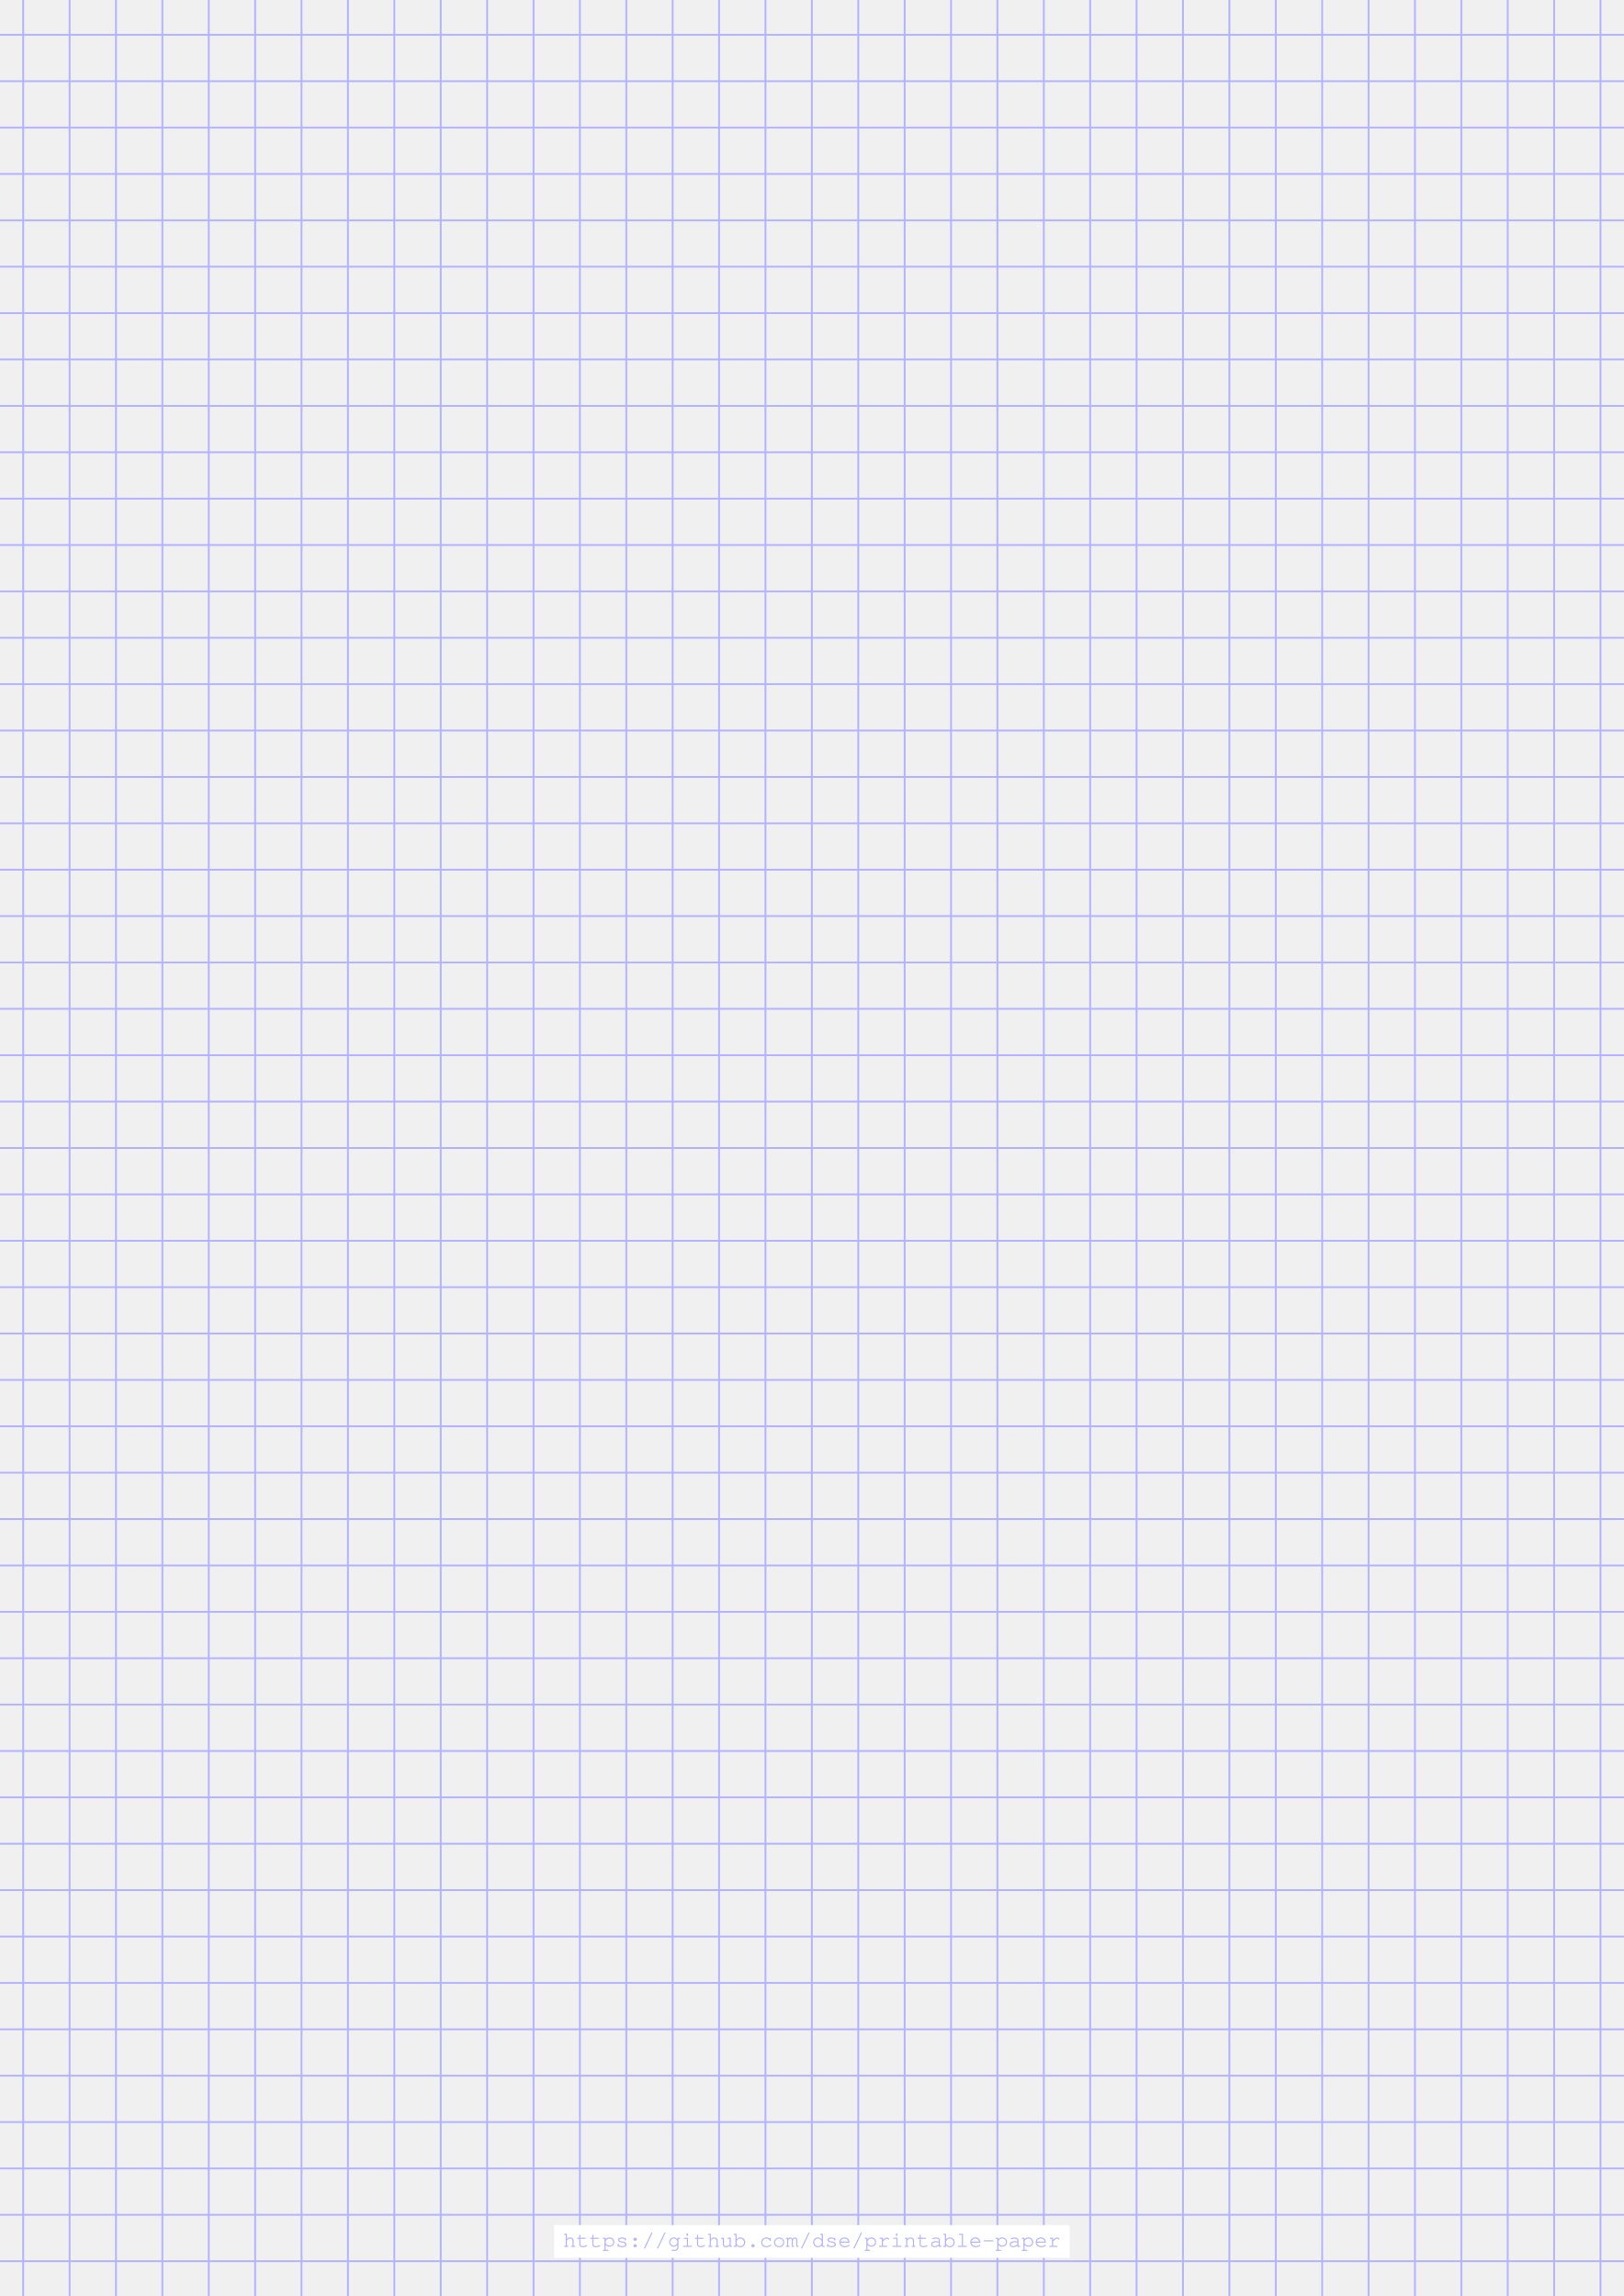
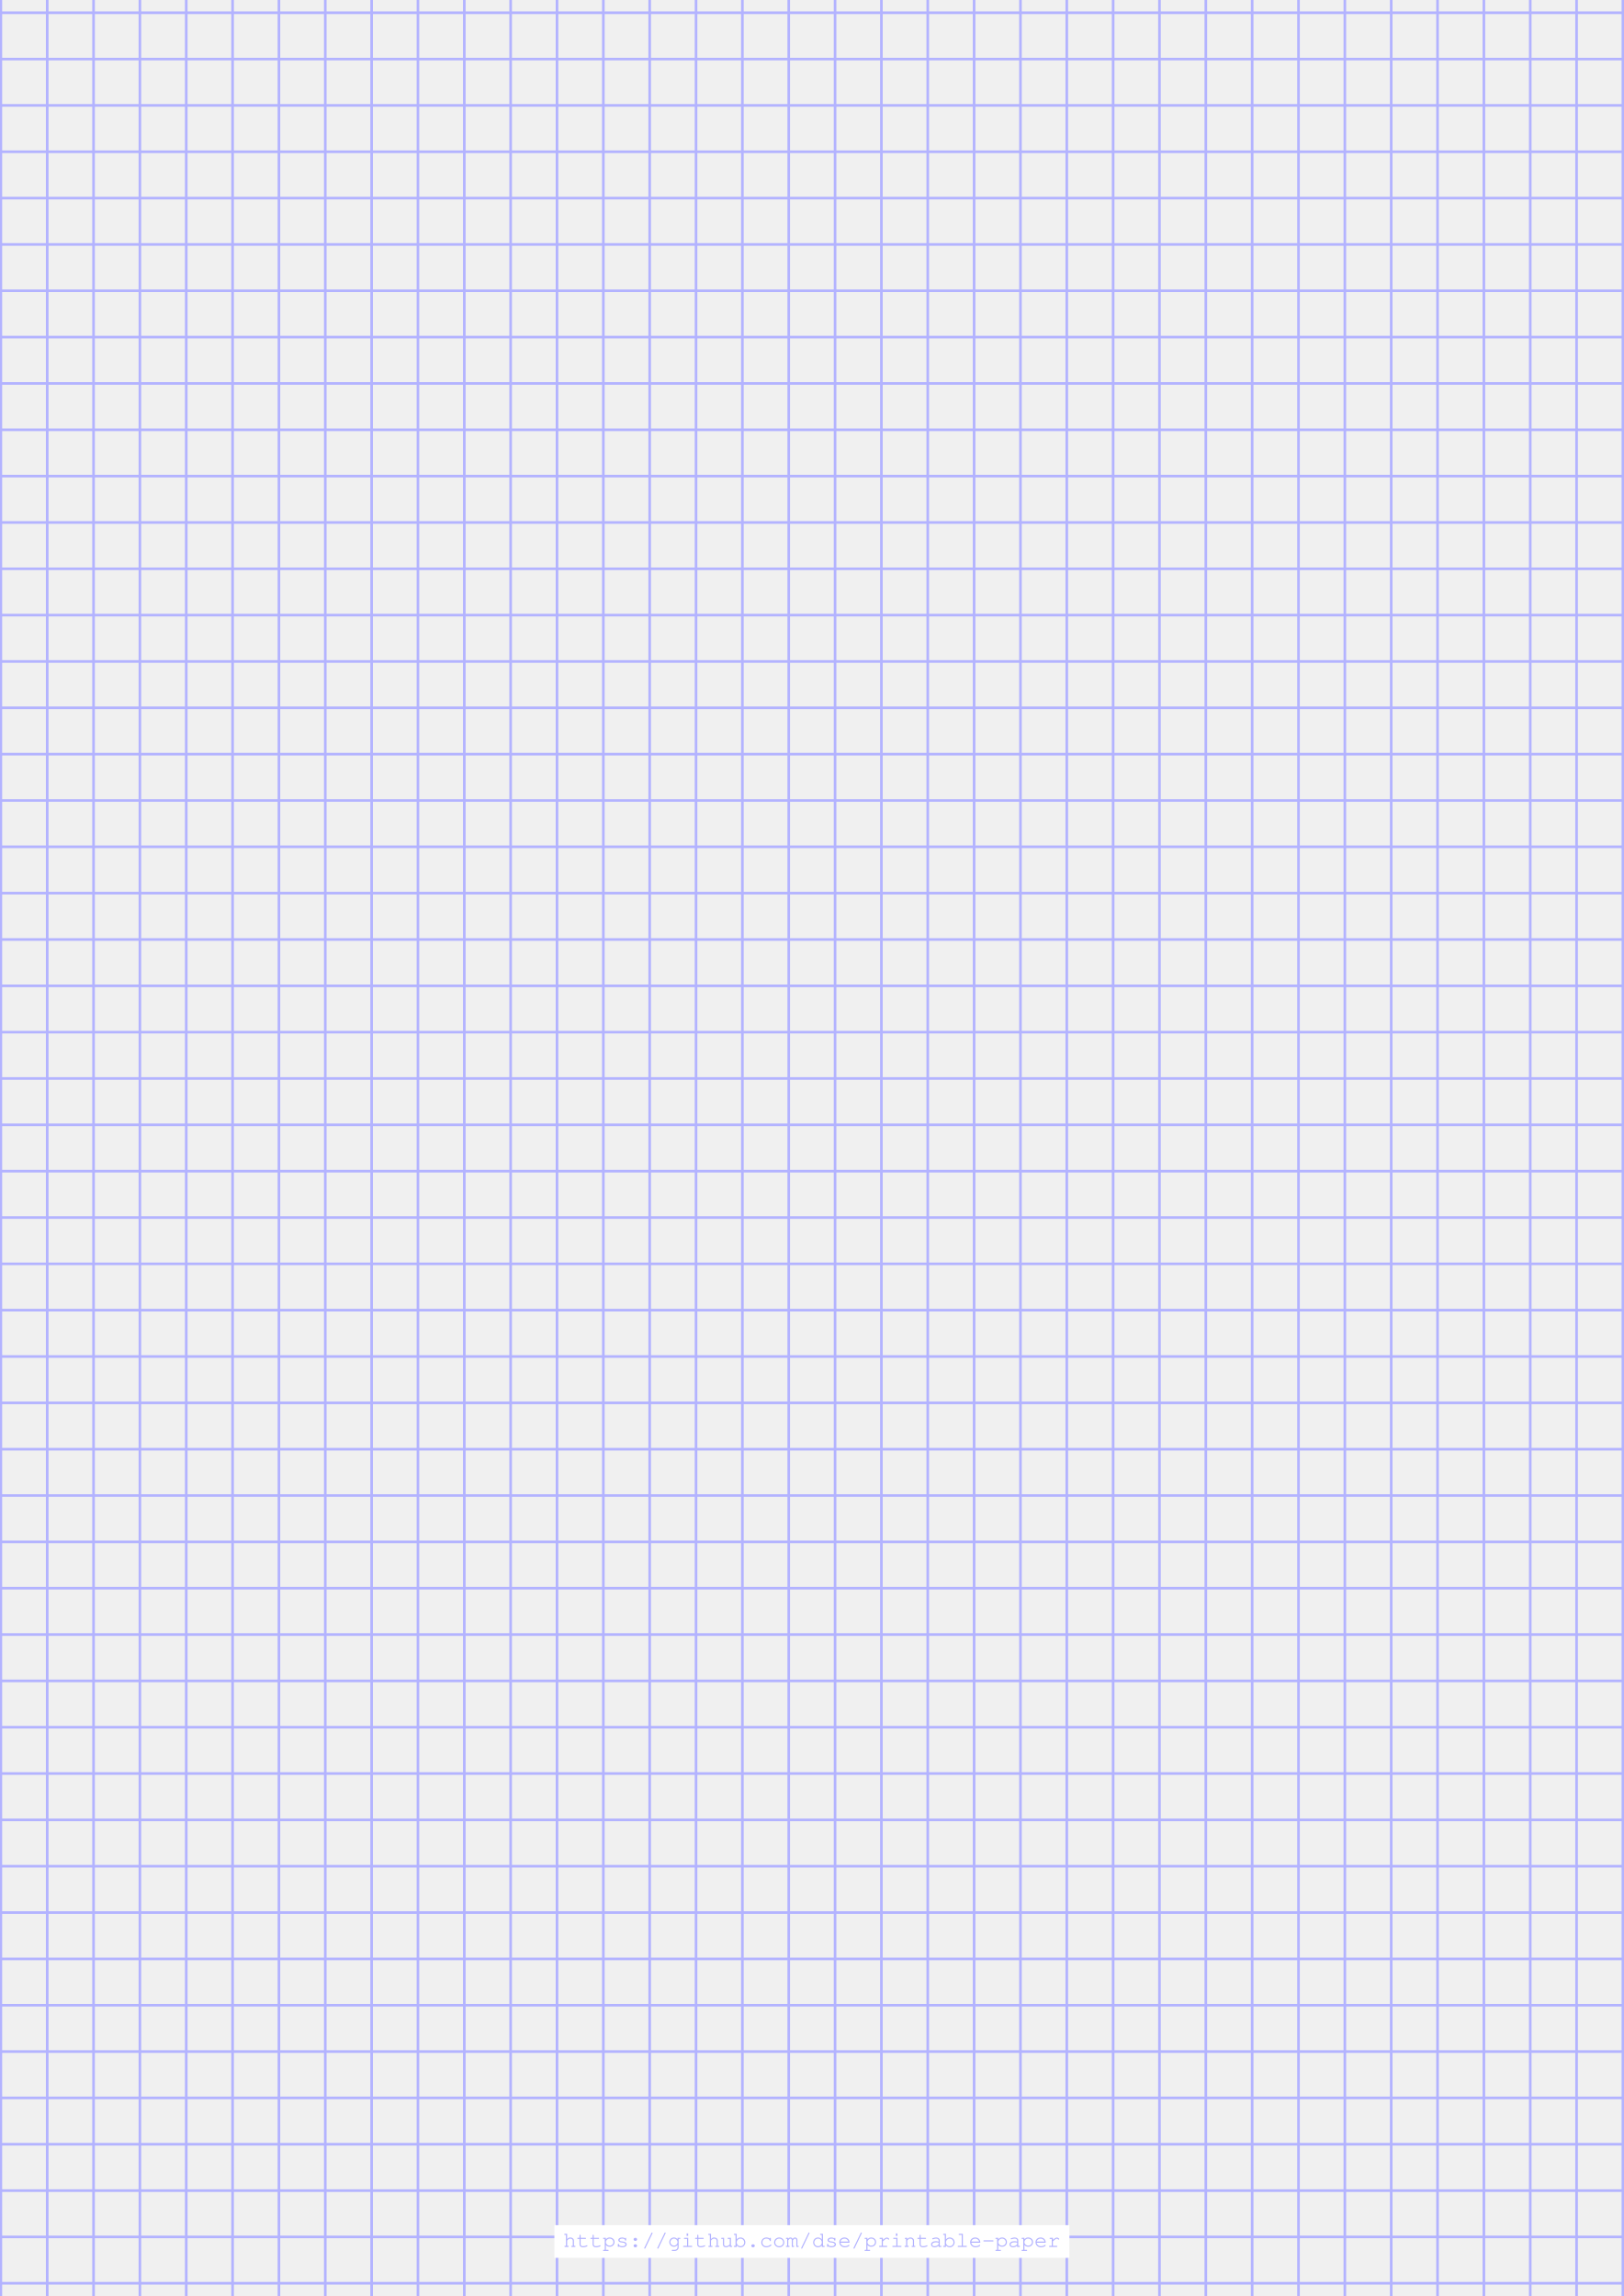
- <svg xmlns="http://www.w3.org/2000/svg" width="595.276pt" height="841.890pt" viewBox="0.000 0.000 595.276 841.890">
+ <svg xmlns="http://www.w3.org/2000/svg" width="595.911pt" height="842.745pt" viewBox="0.000 0.000 595.911 842.745">
  <style>
-         .line, .dot, .feint-line, .margin-line { stroke-linecap: round; }
+         .line, .dot, .major-line, .feint-line, .margin-line { stroke-linecap: round; }
        .stroke-linecap-butt { stroke-linecap: butt; }
        .rectangle { fill: #ffffff; }


-         .line        { stroke-width: 0.96px; opacity: 1; }
-         .feint-line  { stroke-width: 0.679px; opacity: 1; }
-         .dot         { stroke-width: 1.92px; opacity: 1; }
-         .margin-line { stroke-width: 0.96px; opacity: 1; }
+         .line        { stroke-width: 0.96px; opacity:  1; }
+         .major-line  { stroke-width: 1.358px; opacity: 1; }
+         .feint-line  { stroke-width: 0.679px; opacity:  1; }
+         .dot         { stroke-width: 1.92px; opacity:  1; }
+         .margin-line { stroke-width: 0.96px; opacity:  1; }
        .line        { stroke: #b3b3ff; }
+         .major-line  { stroke: #b3b3ff; }
        .feint-line  { stroke: #b3b3ff; }
        .dot         { stroke: #b3b3ff; }
        .margin-line { stroke: #ff9e9e; }
  </style>
  <defs />
  <g id="grid">
-     <line x1="0.000" x2="595.276" y1="12.756" y2="12.756" class="feint-line" />
-     <line x1="0.000" x2="595.276" y1="29.764" y2="29.764" class="feint-line" />
-     <line x1="0.000" x2="595.276" y1="46.772" y2="46.772" class="feint-line" />
-     <line x1="0.000" x2="595.276" y1="63.780" y2="63.780" class="feint-line" />
-     <line x1="0.000" x2="595.276" y1="80.788" y2="80.788" class="feint-line" />
-     <line x1="0.000" x2="595.276" y1="97.795" y2="97.795" class="feint-line" />
-     <line x1="0.000" x2="595.276" y1="114.803" y2="114.803" class="feint-line" />
-     <line x1="0.000" x2="595.276" y1="131.811" y2="131.811" class="feint-line" />
-     <line x1="0.000" x2="595.276" y1="148.819" y2="148.819" class="feint-line" />
-     <line x1="0.000" x2="595.276" y1="165.827" y2="165.827" class="feint-line" />
-     <line x1="0.000" x2="595.276" y1="182.835" y2="182.835" class="feint-line" />
-     <line x1="0.000" x2="595.276" y1="199.843" y2="199.843" class="feint-line" />
-     <line x1="0.000" x2="595.276" y1="216.851" y2="216.851" class="feint-line" />
-     <line x1="0.000" x2="595.276" y1="233.858" y2="233.858" class="feint-line" />
-     <line x1="0.000" x2="595.276" y1="250.866" y2="250.866" class="feint-line" />
-     <line x1="0.000" x2="595.276" y1="267.874" y2="267.874" class="feint-line" />
-     <line x1="0.000" x2="595.276" y1="284.882" y2="284.882" class="feint-line" />
-     <line x1="0.000" x2="595.276" y1="301.890" y2="301.890" class="feint-line" />
-     <line x1="0.000" x2="595.276" y1="318.898" y2="318.898" class="feint-line" />
-     <line x1="0.000" x2="595.276" y1="335.906" y2="335.906" class="feint-line" />
-     <line x1="0.000" x2="595.276" y1="352.914" y2="352.914" class="feint-line" />
-     <line x1="0.000" x2="595.276" y1="369.921" y2="369.921" class="feint-line" />
-     <line x1="0.000" x2="595.276" y1="386.929" y2="386.929" class="feint-line" />
-     <line x1="0.000" x2="595.276" y1="403.937" y2="403.937" class="feint-line" />
-     <line x1="0.000" x2="595.276" y1="420.945" y2="420.945" class="feint-line" />
-     <line x1="0.000" x2="595.276" y1="437.953" y2="437.953" class="feint-line" />
-     <line x1="0.000" x2="595.276" y1="454.961" y2="454.961" class="feint-line" />
-     <line x1="0.000" x2="595.276" y1="471.969" y2="471.969" class="feint-line" />
-     <line x1="0.000" x2="595.276" y1="488.976" y2="488.976" class="feint-line" />
-     <line x1="0.000" x2="595.276" y1="505.984" y2="505.984" class="feint-line" />
-     <line x1="0.000" x2="595.276" y1="522.992" y2="522.992" class="feint-line" />
-     <line x1="0.000" x2="595.276" y1="540.000" y2="540.000" class="feint-line" />
-     <line x1="0.000" x2="595.276" y1="557.008" y2="557.008" class="feint-line" />
-     <line x1="0.000" x2="595.276" y1="574.016" y2="574.016" class="feint-line" />
-     <line x1="0.000" x2="595.276" y1="591.024" y2="591.024" class="feint-line" />
-     <line x1="0.000" x2="595.276" y1="608.032" y2="608.032" class="feint-line" />
-     <line x1="0.000" x2="595.276" y1="625.039" y2="625.039" class="feint-line" />
-     <line x1="0.000" x2="595.276" y1="642.047" y2="642.047" class="feint-line" />
-     <line x1="0.000" x2="595.276" y1="659.055" y2="659.055" class="feint-line" />
-     <line x1="0.000" x2="595.276" y1="676.063" y2="676.063" class="feint-line" />
-     <line x1="0.000" x2="595.276" y1="693.071" y2="693.071" class="feint-line" />
-     <line x1="0.000" x2="595.276" y1="710.079" y2="710.079" class="feint-line" />
-     <line x1="0.000" x2="595.276" y1="727.087" y2="727.087" class="feint-line" />
-     <line x1="0.000" x2="595.276" y1="744.095" y2="744.095" class="feint-line" />
-     <line x1="0.000" x2="595.276" y1="761.102" y2="761.102" class="feint-line" />
-     <line x1="0.000" x2="595.276" y1="778.110" y2="778.110" class="feint-line" />
-     <line x1="0.000" x2="595.276" y1="795.118" y2="795.118" class="feint-line" />
-     <line x1="0.000" x2="595.276" y1="812.126" y2="812.126" class="feint-line" />
-     <line x1="0.000" x2="595.276" y1="829.134" y2="829.134" class="feint-line" />
-     <line x1="8.504" x2="8.504" y1="0.000" y2="841.890" class="feint-line" />
-     <line x1="25.512" x2="25.512" y1="0.000" y2="841.890" class="feint-line" />
-     <line x1="42.520" x2="42.520" y1="0.000" y2="841.890" class="feint-line" />
-     <line x1="59.528" x2="59.528" y1="0.000" y2="841.890" class="feint-line" />
-     <line x1="76.536" x2="76.536" y1="0.000" y2="841.890" class="feint-line" />
-     <line x1="93.544" x2="93.544" y1="0.000" y2="841.890" class="feint-line" />
-     <line x1="110.551" x2="110.551" y1="0.000" y2="841.890" class="feint-line" />
-     <line x1="127.559" x2="127.559" y1="0.000" y2="841.890" class="feint-line" />
-     <line x1="144.567" x2="144.567" y1="0.000" y2="841.890" class="feint-line" />
-     <line x1="161.575" x2="161.575" y1="0.000" y2="841.890" class="feint-line" />
-     <line x1="178.583" x2="178.583" y1="0.000" y2="841.890" class="feint-line" />
-     <line x1="195.591" x2="195.591" y1="0.000" y2="841.890" class="feint-line" />
-     <line x1="212.599" x2="212.599" y1="0.000" y2="841.890" class="feint-line" />
-     <line x1="229.607" x2="229.607" y1="0.000" y2="841.890" class="feint-line" />
-     <line x1="246.614" x2="246.614" y1="0.000" y2="841.890" class="feint-line" />
-     <line x1="263.622" x2="263.622" y1="0.000" y2="841.890" class="feint-line" />
-     <line x1="280.630" x2="280.630" y1="0.000" y2="841.890" class="feint-line" />
-     <line x1="297.638" x2="297.638" y1="0.000" y2="841.890" class="feint-line" />
-     <line x1="314.646" x2="314.646" y1="0.000" y2="841.890" class="feint-line" />
-     <line x1="331.654" x2="331.654" y1="0.000" y2="841.890" class="feint-line" />
-     <line x1="348.662" x2="348.662" y1="0.000" y2="841.890" class="feint-line" />
-     <line x1="365.669" x2="365.669" y1="0.000" y2="841.890" class="feint-line" />
-     <line x1="382.677" x2="382.677" y1="0.000" y2="841.890" class="feint-line" />
-     <line x1="399.685" x2="399.685" y1="0.000" y2="841.890" class="feint-line" />
-     <line x1="416.693" x2="416.693" y1="0.000" y2="841.890" class="feint-line" />
-     <line x1="433.701" x2="433.701" y1="0.000" y2="841.890" class="feint-line" />
-     <line x1="450.709" x2="450.709" y1="0.000" y2="841.890" class="feint-line" />
-     <line x1="467.717" x2="467.717" y1="0.000" y2="841.890" class="feint-line" />
-     <line x1="484.725" x2="484.725" y1="0.000" y2="841.890" class="feint-line" />
-     <line x1="501.732" x2="501.732" y1="0.000" y2="841.890" class="feint-line" />
-     <line x1="518.740" x2="518.740" y1="0.000" y2="841.890" class="feint-line" />
-     <line x1="535.748" x2="535.748" y1="0.000" y2="841.890" class="feint-line" />
-     <line x1="552.756" x2="552.756" y1="0.000" y2="841.890" class="feint-line" />
-     <line x1="569.764" x2="569.764" y1="0.000" y2="841.890" class="feint-line" />
-     <line x1="586.772" x2="586.772" y1="0.000" y2="841.890" class="feint-line" />
+     <line x1="0.000" x2="595.911" y1="4.680" y2="4.680" class="line" />
+     <line x1="0.000" x2="595.911" y1="21.688" y2="21.688" class="line" />
+     <line x1="0.000" x2="595.911" y1="38.695" y2="38.695" class="line" />
+     <line x1="0.000" x2="595.911" y1="55.703" y2="55.703" class="line" />
+     <line x1="0.000" x2="595.911" y1="72.711" y2="72.711" class="line" />
+     <line x1="0.000" x2="595.911" y1="89.719" y2="89.719" class="line" />
+     <line x1="0.000" x2="595.911" y1="106.727" y2="106.727" class="line" />
+     <line x1="0.000" x2="595.911" y1="123.735" y2="123.735" class="line" />
+     <line x1="0.000" x2="595.911" y1="140.743" y2="140.743" class="line" />
+     <line x1="0.000" x2="595.911" y1="157.751" y2="157.751" class="line" />
+     <line x1="0.000" x2="595.911" y1="174.758" y2="174.758" class="line" />
+     <line x1="0.000" x2="595.911" y1="191.766" y2="191.766" class="line" />
+     <line x1="0.000" x2="595.911" y1="208.774" y2="208.774" class="line" />
+     <line x1="0.000" x2="595.911" y1="225.782" y2="225.782" class="line" />
+     <line x1="0.000" x2="595.911" y1="242.790" y2="242.790" class="line" />
+     <line x1="0.000" x2="595.911" y1="259.798" y2="259.798" class="line" />
+     <line x1="0.000" x2="595.911" y1="276.806" y2="276.806" class="line" />
+     <line x1="0.000" x2="595.911" y1="293.814" y2="293.814" class="line" />
+     <line x1="0.000" x2="595.911" y1="310.821" y2="310.821" class="line" />
+     <line x1="0.000" x2="595.911" y1="327.829" y2="327.829" class="line" />
+     <line x1="0.000" x2="595.911" y1="344.837" y2="344.837" class="line" />
+     <line x1="0.000" x2="595.911" y1="361.845" y2="361.845" class="line" />
+     <line x1="0.000" x2="595.911" y1="378.853" y2="378.853" class="line" />
+     <line x1="0.000" x2="595.911" y1="395.861" y2="395.861" class="line" />
+     <line x1="0.000" x2="595.911" y1="412.869" y2="412.869" class="line" />
+     <line x1="0.000" x2="595.911" y1="429.877" y2="429.877" class="line" />
+     <line x1="0.000" x2="595.911" y1="446.884" y2="446.884" class="line" />
+     <line x1="0.000" x2="595.911" y1="463.892" y2="463.892" class="line" />
+     <line x1="0.000" x2="595.911" y1="480.900" y2="480.900" class="line" />
+     <line x1="0.000" x2="595.911" y1="497.908" y2="497.908" class="line" />
+     <line x1="0.000" x2="595.911" y1="514.916" y2="514.916" class="line" />
+     <line x1="0.000" x2="595.911" y1="531.924" y2="531.924" class="line" />
+     <line x1="0.000" x2="595.911" y1="548.932" y2="548.932" class="line" />
+     <line x1="0.000" x2="595.911" y1="565.940" y2="565.940" class="line" />
+     <line x1="0.000" x2="595.911" y1="582.947" y2="582.947" class="line" />
+     <line x1="0.000" x2="595.911" y1="599.955" y2="599.955" class="line" />
+     <line x1="0.000" x2="595.911" y1="616.963" y2="616.963" class="line" />
+     <line x1="0.000" x2="595.911" y1="633.971" y2="633.971" class="line" />
+     <line x1="0.000" x2="595.911" y1="650.979" y2="650.979" class="line" />
+     <line x1="0.000" x2="595.911" y1="667.987" y2="667.987" class="line" />
+     <line x1="0.000" x2="595.911" y1="684.995" y2="684.995" class="line" />
+     <line x1="0.000" x2="595.911" y1="702.003" y2="702.003" class="line" />
+     <line x1="0.000" x2="595.911" y1="719.010" y2="719.010" class="line" />
+     <line x1="0.000" x2="595.911" y1="736.018" y2="736.018" class="line" />
+     <line x1="0.000" x2="595.911" y1="753.026" y2="753.026" class="line" />
+     <line x1="0.000" x2="595.911" y1="770.034" y2="770.034" class="line" />
+     <line x1="0.000" x2="595.911" y1="787.042" y2="787.042" class="line" />
+     <line x1="0.000" x2="595.911" y1="804.050" y2="804.050" class="line" />
+     <line x1="0.000" x2="595.911" y1="821.058" y2="821.058" class="line" />
+     <line x1="0.000" x2="595.911" y1="838.066" y2="838.066" class="line" />
+     <line x1="0.318" x2="0.318" y1="0.000" y2="842.745" class="line" />
+     <line x1="17.326" x2="17.326" y1="0.000" y2="842.745" class="line" />
+     <line x1="34.333" x2="34.333" y1="0.000" y2="842.745" class="line" />
+     <line x1="51.341" x2="51.341" y1="0.000" y2="842.745" class="line" />
+     <line x1="68.349" x2="68.349" y1="0.000" y2="842.745" class="line" />
+     <line x1="85.357" x2="85.357" y1="0.000" y2="842.745" class="line" />
+     <line x1="102.365" x2="102.365" y1="0.000" y2="842.745" class="line" />
+     <line x1="119.373" x2="119.373" y1="0.000" y2="842.745" class="line" />
+     <line x1="136.381" x2="136.381" y1="0.000" y2="842.745" class="line" />
+     <line x1="153.388" x2="153.388" y1="0.000" y2="842.745" class="line" />
+     <line x1="170.396" x2="170.396" y1="0.000" y2="842.745" class="line" />
+     <line x1="187.404" x2="187.404" y1="0.000" y2="842.745" class="line" />
+     <line x1="204.412" x2="204.412" y1="0.000" y2="842.745" class="line" />
+     <line x1="221.420" x2="221.420" y1="0.000" y2="842.745" class="line" />
+     <line x1="238.428" x2="238.428" y1="0.000" y2="842.745" class="line" />
+     <line x1="255.436" x2="255.436" y1="0.000" y2="842.745" class="line" />
+     <line x1="272.444" x2="272.444" y1="0.000" y2="842.745" class="line" />
+     <line x1="289.451" x2="289.451" y1="0.000" y2="842.745" class="line" />
+     <line x1="306.459" x2="306.459" y1="0.000" y2="842.745" class="line" />
+     <line x1="323.467" x2="323.467" y1="0.000" y2="842.745" class="line" />
+     <line x1="340.475" x2="340.475" y1="0.000" y2="842.745" class="line" />
+     <line x1="357.483" x2="357.483" y1="0.000" y2="842.745" class="line" />
+     <line x1="374.491" x2="374.491" y1="0.000" y2="842.745" class="line" />
+     <line x1="391.499" x2="391.499" y1="0.000" y2="842.745" class="line" />
+     <line x1="408.507" x2="408.507" y1="0.000" y2="842.745" class="line" />
+     <line x1="425.514" x2="425.514" y1="0.000" y2="842.745" class="line" />
+     <line x1="442.522" x2="442.522" y1="0.000" y2="842.745" class="line" />
+     <line x1="459.530" x2="459.530" y1="0.000" y2="842.745" class="line" />
+     <line x1="476.538" x2="476.538" y1="0.000" y2="842.745" class="line" />
+     <line x1="493.546" x2="493.546" y1="0.000" y2="842.745" class="line" />
+     <line x1="510.554" x2="510.554" y1="0.000" y2="842.745" class="line" />
+     <line x1="527.562" x2="527.562" y1="0.000" y2="842.745" class="line" />
+     <line x1="544.570" x2="544.570" y1="0.000" y2="842.745" class="line" />
+     <line x1="561.577" x2="561.577" y1="0.000" y2="842.745" class="line" />
+     <line x1="578.585" x2="578.585" y1="0.000" y2="842.745" class="line" />
+     <line x1="595.593" x2="595.593" y1="0.000" y2="842.745" class="line" />
  </g>
-   <rect x="203.138" y="815.89" width="189" height="12" fill="#ffffff" stroke="none" stroke-width="0px" />
-   <text x="297.638" y="823.89" text-anchor="middle" fill="#b3b3ff" stroke="none" stroke-width="0" style="font-family: &quot;Courier&quot;, &quot;Courier New&quot;, monospace; font-size: 6pt;">https://github.com/dse/printable-paper</text>
+   <rect x="203.455" y="816.745" width="189" height="12" fill="#ffffff" stroke="none" stroke-width="0px" />
+   <text x="297.955" y="824.745" text-anchor="middle" fill="#b3b3ff" stroke="none" stroke-width="0" style="font-family: &quot;Courier&quot;, &quot;Courier New&quot;, monospace; font-size: 6pt;">https://github.com/dse/printable-paper</text>
</svg>
